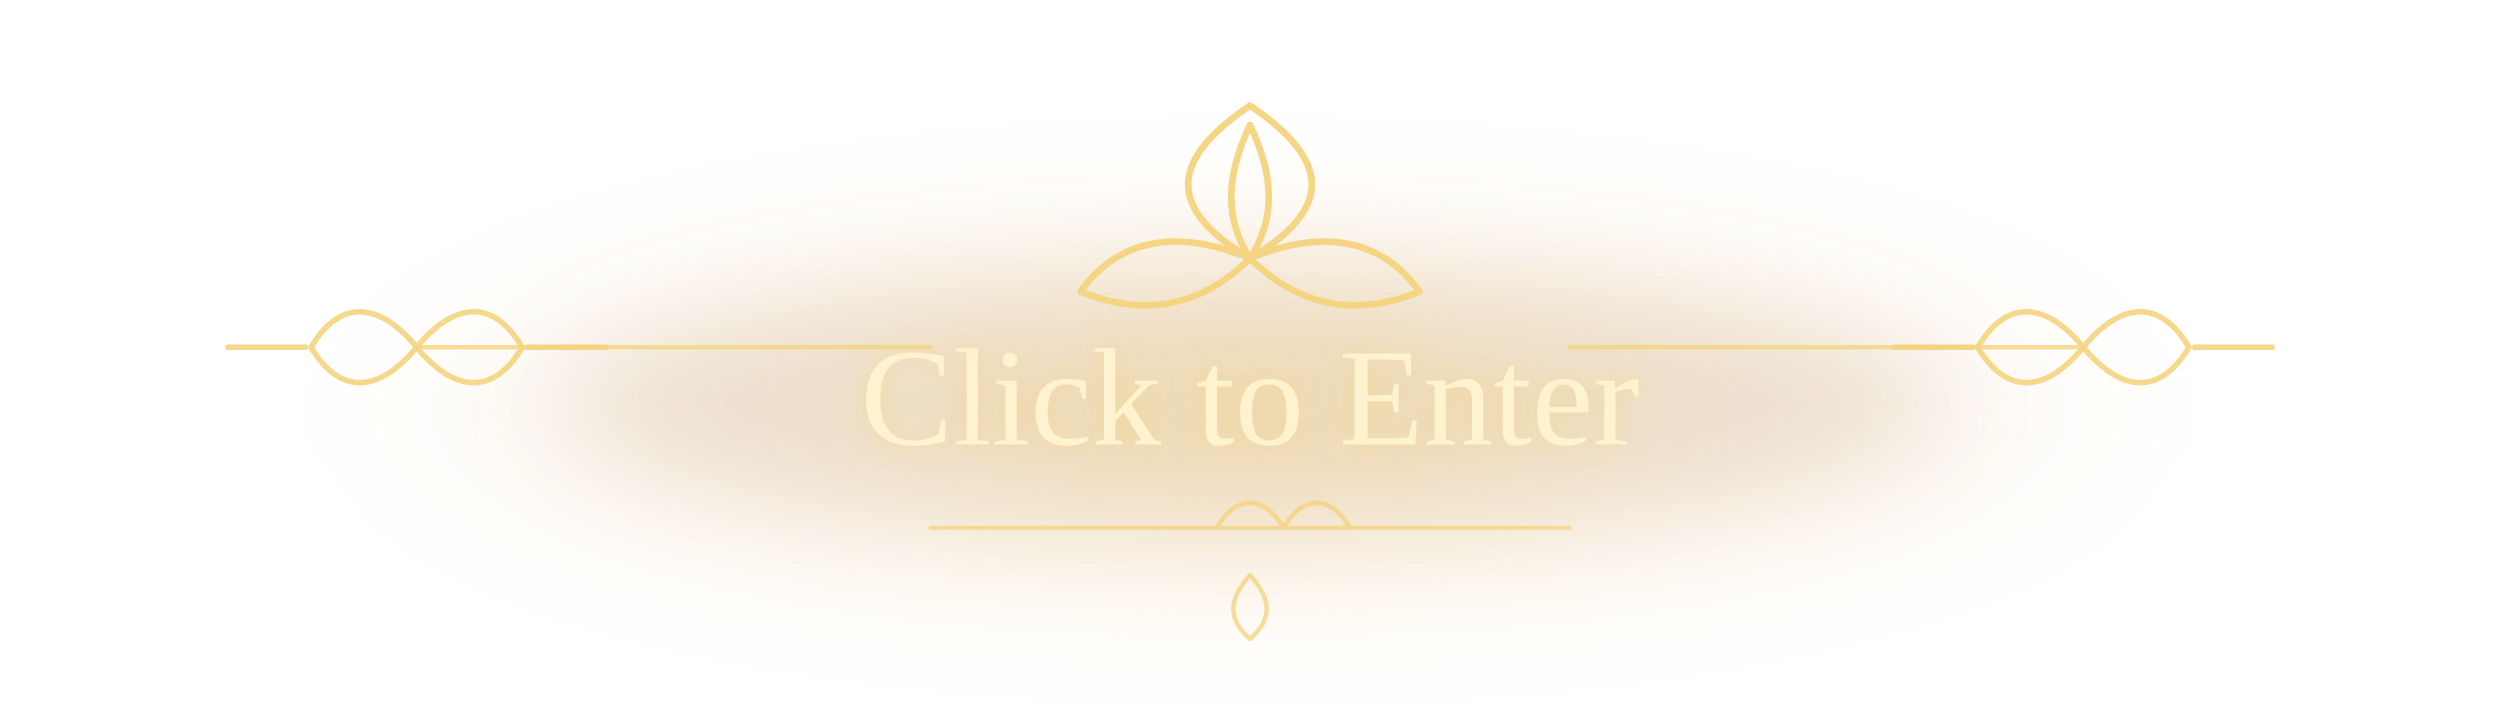
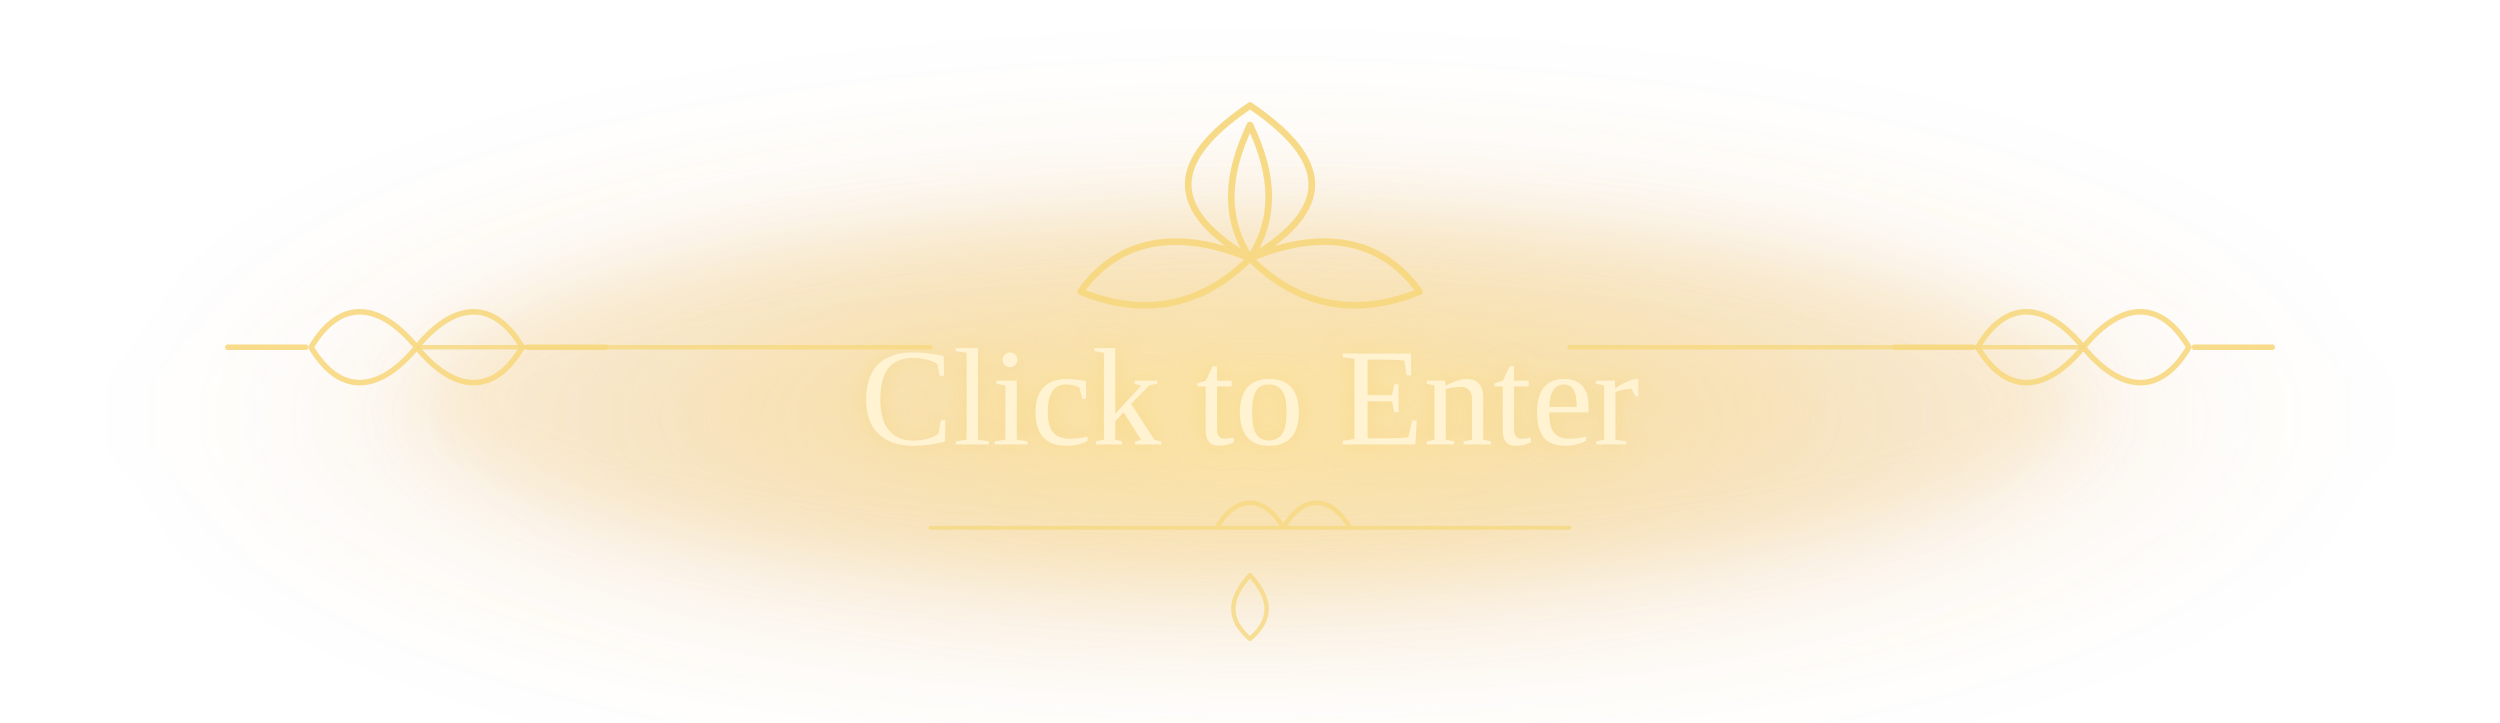
<svg xmlns="http://www.w3.org/2000/svg" viewBox="0 0 900 260" role="img" aria-label="Click to Enter">
  <defs>
-     <radialGradient id="radiance" cx="50%" cy="52%" r="50%">
-       <stop offset="0" stop-color="#ffd978" stop-opacity=".48" />
-       <stop offset=".42" stop-color="#f4c766" stop-opacity=".22" />
-       <stop offset="1" stop-color="#d99a45" stop-opacity="0" />
+     <radialGradient id="radiance" cx="50%" cy="54%" r="50%">
+       <stop offset="0" stop-color="#ffe7a0" stop-opacity=".82" />
+       <stop offset=".22" stop-color="#f8d47a" stop-opacity=".58" />
+       <stop offset=".48" stop-color="#e9b45e" stop-opacity=".30" />
+       <stop offset=".72" stop-color="#d99645" stop-opacity=".12" />
+       <stop offset="1" stop-color="#d99645" stop-opacity="0" />
    </radialGradient>
-     <filter id="softBlur" x="-30%" y="-80%" width="160%" height="260%">
-       <feGaussianBlur stdDeviation="18" />
+     <filter id="wideBlur" x="-40%" y="-120%" width="180%" height="340%">
+       <feGaussianBlur stdDeviation="24" />
+     </filter>
+     <filter id="mediumBlur" x="-40%" y="-100%" width="180%" height="300%">
+       <feGaussianBlur stdDeviation="11" />
    </filter>
    <filter id="textGlow" x="-30%" y="-80%" width="160%" height="260%">
      <feGaussianBlur in="SourceAlpha" stdDeviation="4" result="blur" />
-       <feFlood flood-color="#f6d477" flood-opacity=".5" result="glow" />
+       <feFlood flood-color="#f6d477" flood-opacity=".58" result="glow" />
      <feComposite in="glow" in2="blur" operator="in" result="glowShape" />
      <feMerge>
        <feMergeNode in="glowShape" />
        <feMergeNode in="SourceGraphic" />
      </feMerge>
    </filter>
  </defs>
-   <ellipse cx="450" cy="145" rx="330" ry="82" fill="url(#radiance)" filter="url(#softBlur)" />
-   <ellipse cx="450" cy="145" rx="250" ry="48" fill="#8d542f" opacity=".13" filter="url(#softBlur)" />
-   <g fill="none" stroke="#f4d47e" stroke-width="2.4" stroke-linecap="round" stroke-linejoin="round" opacity=".95">
+   <ellipse cx="450" cy="142" rx="390" ry="105" fill="url(#radiance)" filter="url(#wideBlur)" />
+   <ellipse cx="450" cy="143" rx="300" ry="66" fill="#f2c86d" opacity=".20" filter="url(#mediumBlur)" />
+   <ellipse cx="450" cy="143" rx="205" ry="38" fill="#ffe3a0" opacity=".16" filter="url(#mediumBlur)" />
+   <g fill="none" stroke="#f7d982" stroke-width="2.4" stroke-linecap="round" stroke-linejoin="round" opacity=".96">
    <path d="M450 38c-25 17-34 35 0 55 34-20 25-38 0-55Z" />
    <path d="M450 45c-9 19-9 34 0 48 9-14 9-29 0-48Z" />
    <path d="M450 93c-29-12-49-5-61 12 22 9 43 6 61-12Z" />
    <path d="M450 93c29-12 49-5 61 12-22 9-43 6-61-12Z" />
  </g>
-   <g fill="none" stroke="#f4d47e" stroke-width="1.6" stroke-linecap="round" opacity=".8">
+   <g fill="none" stroke="#f7d982" stroke-width="1.6" stroke-linecap="round" opacity=".84">
    <path d="M150 125H335" />
    <path d="M565 125H750" />
  </g>
-   <g fill="none" stroke="#f4d47e" stroke-width="2" stroke-linecap="round" stroke-linejoin="round" opacity=".9">
+   <g fill="none" stroke="#f7d982" stroke-width="2" stroke-linecap="round" stroke-linejoin="round" opacity=".92">
    <path d="M150 125c-14-17-28-17-38 0 10 17 24 17 38 0Z" />
    <path d="M150 125c14-17 28-17 38 0-10 17-24 17-38 0Z" />
    <path d="M110 125H82M190 125h28" />
    <path d="M750 125c14-17 28-17 38 0-10 17-24 17-38 0Z" />
    <path d="M750 125c-14-17-28-17-38 0 10 17 24 17 38 0Z" />
    <path d="M790 125h28M710 125h-28" />
  </g>
-   <text x="450" y="160" text-anchor="middle" fill="#fff2cf" font-family="Georgia, Times New Roman, serif" font-size="50" font-weight="400" filter="url(#textGlow)">Click to Enter</text>
-   <g fill="none" stroke="#f4d47e" stroke-linecap="round" stroke-linejoin="round" opacity=".78">
+   <text x="450" y="160" text-anchor="middle" fill="#fff3d2" font-family="Georgia, Times New Roman, serif" font-size="50" font-weight="400" filter="url(#textGlow)">Click to Enter</text>
+   <g fill="none" stroke="#f7d982" stroke-linecap="round" stroke-linejoin="round" opacity=".82">
    <path d="M335 190H565" stroke-width="1.4" />
    <path d="M438 190c7-12 17-12 24 0 7-12 17-12 24 0" stroke-width="1.7" />
    <path d="M450 207c-8 9-8 16 0 23 8-7 8-14 0-23Z" stroke-width="1.6" />
  </g>
</svg>
